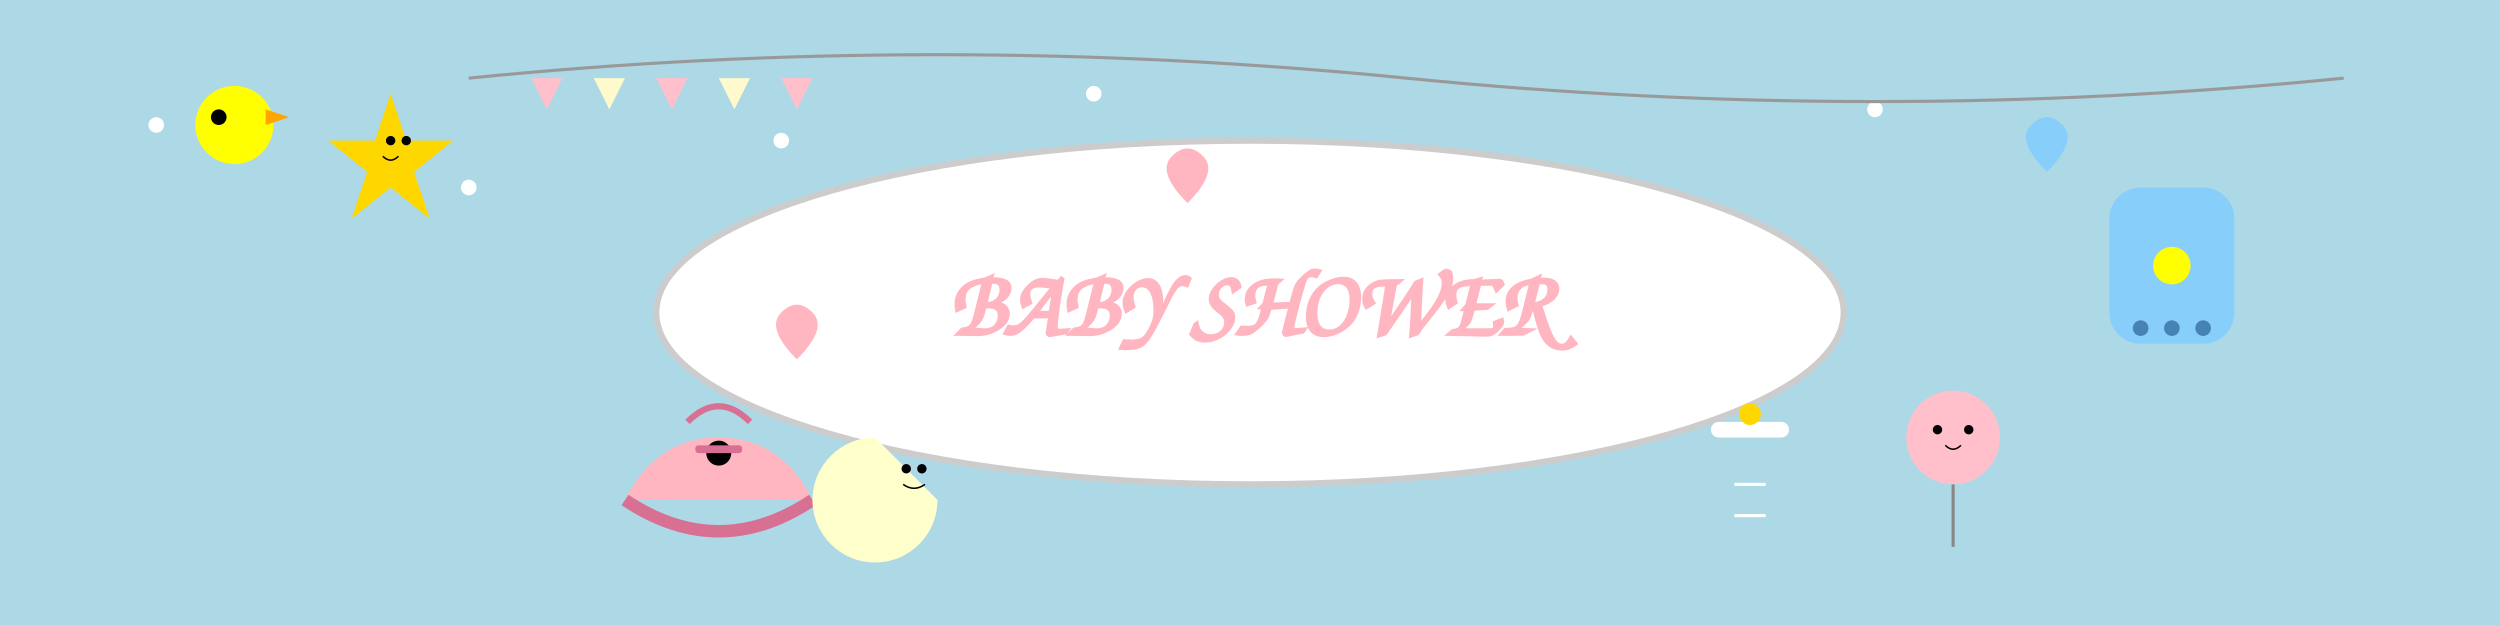
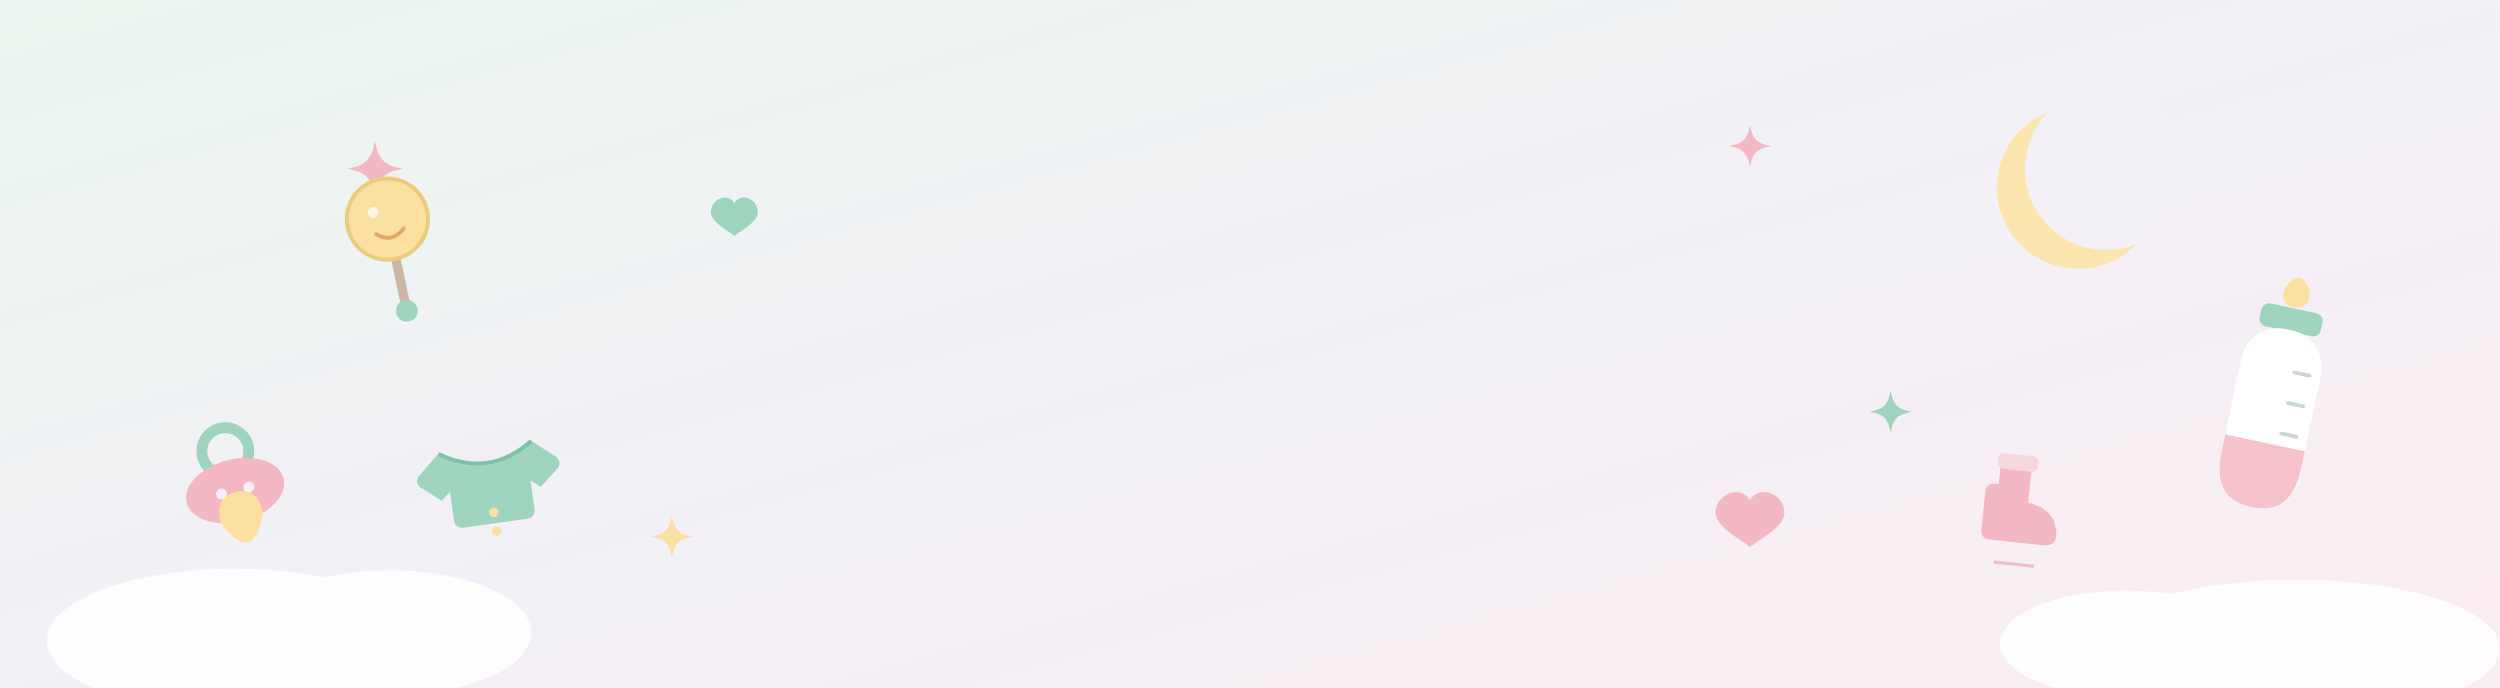
- <svg xmlns="http://www.w3.org/2000/svg" width="1600" height="400" viewBox="0 0 1600 400">
-   <rect width="1600" height="400" fill="#add8e6" />
-   <circle cx="100" cy="80" r="5" fill="white" />
-   <circle cx="300" cy="120" r="5" fill="white" />
-   <circle cx="500" cy="90" r="5" fill="white" />
-   <circle cx="700" cy="60" r="5" fill="white" />
-   <circle cx="900" cy="110" r="5" fill="white" />
-   <circle cx="1200" cy="70" r="5" fill="white" />
-   <circle cx="1400" cy="130" r="5" fill="white" />
-   <ellipse cx="800" cy="200" rx="380" ry="110" fill="white" stroke="#ccc" stroke-width="4" />
-   <text x="800" y="215" font-size="60" font-family="Comic Sans MS" fill="#ffb6c1" text-anchor="middle" font-weight="bold">
-     BABY SHOWER
-   </text>
-   <path d="M300 50 Q600 20 900 50 Q1200 80 1500 50" stroke="#999" stroke-width="2" fill="none" />
-   <polygon points="340,50 360,50 350,70" fill="#ffc0cb" />
-   <polygon points="380,50 400,50 390,70" fill="#fffacd" />
-   <polygon points="420,50 440,50 430,70" fill="#ffc0cb" />
-   <polygon points="460,50 480,50 470,70" fill="#fffacd" />
-   <polygon points="500,50 520,50 510,70" fill="#ffc0cb" />
-   <circle cx="150" cy="80" r="25" fill="yellow" />
-   <polygon points="170,80 185,75 170,70" fill="orange" />
-   <circle cx="140" cy="75" r="5" fill="black" />
-   <polygon points="250,60 260,90 290,90 265,110 275,140 250,120 225,140 235,110 210,90 240,90" fill="gold" />
-   <circle cx="250" cy="90" r="3" fill="black" />
-   <circle cx="260" cy="90" r="3" fill="black" />
-   <path d="M245 100 Q250 105 255 100" stroke="black" fill="none" />
-   <rect x="1350" y="120" width="80" height="100" rx="20" ry="20" fill="#87CEFA" />
-   <circle cx="1390" cy="170" r="12" fill="yellow" />
-   <circle cx="1370" cy="210" r="5" fill="#4682B4" />
-   <circle cx="1390" cy="210" r="5" fill="#4682B4" />
-   <circle cx="1410" cy="210" r="5" fill="#4682B4" />
-   <path d="M400 320 Q420 280 460 280 Q500 280 520 320 Z" fill="#ffb6c1" />
-   <circle cx="460" cy="290" r="8" fill="black" />
-   <path d="M440 270 Q460 250 480 270" stroke="#d87093" stroke-width="4" fill="none" />
-   <rect x="445" y="285" width="30" height="5" rx="2" ry="2" fill="#d87093" />
-   <path d="M400 320 Q460 360 520 320" stroke="#d87093" stroke-width="8" fill="none" />
-   <path d="M600 320 A40 40 0 1 1 560 280" fill="#ffffcc" />
-   <circle cx="580" cy="300" r="3" fill="black" />
-   <circle cx="590" cy="300" r="3" fill="black" />
-   <path d="M578 310 Q585 315 592 310" stroke="black" fill="none" />
-   <circle cx="1250" cy="280" r="30" fill="#ffc0cb" />
-   <line x1="1250" y1="310" x2="1250" y2="350" stroke="#888" stroke-width="2" />
-   <circle cx="1240" cy="275" r="3" fill="black" />
-   <circle cx="1260" cy="275" r="3" fill="black" />
-   <path d="M1245 285 Q1250 290 1255 285" stroke="black" fill="none" />
-   <rect x="1100" y="280" width="40" height="80" rx="10" ry="10" fill="#add8e6" />
-   <rect x="1095" y="270" width="50" height="10" rx="5" ry="5" fill="white" />
-   <circle cx="1120" cy="265" r="7" fill="#ffd700" />
-   <line x1="1110" y1="310" x2="1130" y2="310" stroke="white" stroke-width="2" />
-   <line x1="1110" y1="330" x2="1130" y2="330" stroke="white" stroke-width="2" />
-   <path d="M750 100 Q760 90 770 100 Q780 110 760 130 Q740 110 750 100" fill="#ffb6c1" />
-   <path d="M1300 80 Q1310 70 1320 80 Q1330 90 1310 110 Q1290 90 1300 80" fill="#87CEFA" />
-   <path d="M500 200 Q510 190 520 200 Q530 210 510 230 Q490 210 500 200" fill="#ffb6c1" />
+ <svg xmlns="http://www.w3.org/2000/svg" width="1600" height="440" viewBox="0 0 1600 440">
+   <defs>
+     <linearGradient id="bsBg" x1="0%" y1="0%" x2="100%" y2="100%">
+       <stop offset="0%" stop-color="#EAF6EF" />
+       <stop offset="55%" stop-color="#F3F0F7" />
+       <stop offset="100%" stop-color="#FBEEF1" />
+     </linearGradient>
+     <style>
+       @keyframes floaty { 0%,100% { transform: translateY(0); } 50% { transform: translateY(-9px); } }
+       @keyframes floaty2 { 0%,100% { transform: translateY(0); } 50% { transform: translateY(-14px); } }
+       @keyframes sway { 0%,100% { transform: rotate(-3deg); } 50% { transform: rotate(3deg); } }
+       @keyframes twinkle { 0%,100% { opacity: .35; transform: scale(.85); } 50% { opacity: 1; transform: scale(1.1); } }
+     </style>
+   </defs>
+   <rect width="1600" height="440" fill="url(#bsBg)" />
+   <g style="animation:floaty 7s ease-in-out infinite;">
+     <circle cx="1330" cy="120" r="52" fill="#FBE6B0" />
+     <circle cx="1348" cy="108" r="52" fill="#F3F0F7" />
+   </g>
+   <g fill="#F4B8C4">
+     <path style="animation:twinkle 4s ease-in-out infinite" d="M240 90c2 12 6 16 18 18-12 2-16 6-18 18-2-12-6-16-18-18 12-2 16-6 18-18z" />
+     <path style="animation:twinkle 3.4s ease-in-out .6s infinite" d="M1210 250c1.6 9 4.5 12 13.5 13.5-9 1.6-12 4.5-13.5 13.5-1.6-9-4.5-12-13.5-13.5 9-1.6 12-4.5 13.5-13.5z" fill="#9FD4BE" />
+     <path style="animation:twinkle 4.6s ease-in-out .3s infinite" d="M430 330c1.6 9 4.5 12 13.5 13.5-9 1.6-12 4.5-13.5 13.5-1.6-9-4.5-12-13.5-13.5 9-1.6 12-4.5 13.5-13.5z" fill="#FBE0A2" />
+     <path style="animation:twinkle 3.8s ease-in-out .9s infinite" d="M1120 80c1.6 9 4.5 12 13.5 13.5-9 1.6-12 4.5-13.5 13.5-1.6-9-4.5-12-13.5-13.5 9-1.6 12-4.5 13.5-13.5z" />
+   </g>
+   <g fill="#ffffff" opacity=".85">
+     <ellipse cx="150" cy="410" rx="120" ry="46" />
+     <ellipse cx="250" cy="405" rx="90" ry="40" />
+     <ellipse cx="1470" cy="415" rx="130" ry="44" />
+     <ellipse cx="1360" cy="412" rx="80" ry="34" />
+   </g>
+   <g style="animation:floaty 6.5s ease-in-out infinite; transform-origin:150px 312px;">
+     <g transform="translate(150,312) rotate(-14)">
+       <circle cx="0" cy="-24" r="15" fill="none" stroke="#9FD4BE" stroke-width="7" />
+       <ellipse cx="0" cy="2" rx="32" ry="20" fill="#F4B8C4" />
+       <circle cx="-9" cy="2" r="3.5" fill="#F3F0F7" />
+       <circle cx="9" cy="2" r="3.5" fill="#F3F0F7" />
+       <path d="M-14 20 q14 32 28 0 q0 -17 -14 -17 q-14 0 -14 17z" fill="#FBE0A2" />
+     </g>
+   </g>
+   <g style="animation:floaty2 7.5s ease-in-out .4s infinite; transform-origin:1455px 258px;">
+     <g transform="translate(1455,258) rotate(12)">
+       <path d="M-8 -74 q8 -16 16 0 q2 11 -8 11 q-10 0 -8 -11z" fill="#FBE0A2" />
+       <rect x="-20" y="-62" width="40" height="15" rx="5" fill="#9FD4BE" />
+       <rect x="-26" y="-48" width="52" height="116" rx="24" fill="#ffffff" />
+       <path d="M-26 38 q0 30 26 30 q26 0 26 -30 v-12 h-52z" fill="#F4B8C4" opacity=".85" />
+       <g stroke="#CBD8D0" stroke-width="2.5" stroke-linecap="round">
+         <line x1="9" y1="-22" x2="19" y2="-22" />
+         <line x1="9" y1="-2" x2="19" y2="-2" />
+         <line x1="9" y1="18" x2="19" y2="18" />
+       </g>
+     </g>
+   </g>
+   <g style="animation:floaty 7s ease-in-out .2s infinite; transform-origin:315px 320px;">
+     <g transform="translate(315,320) rotate(-8)">
+       <path d="M-30 -34 q30 20 60 0 l14 12 q4 4 0 8 l-12 10 -6 -5 v18 q0 6 -6 6 h-40 q-6 0 -6 -6 v-18 l-6 5 -12 -10 q-4 -4 0 -8 z" fill="#9FD4BE" />
+       <path d="M-30 -34 q30 20 60 0" fill="none" stroke="#7FC0AA" stroke-width="2.5" />
+       <circle cx="0" cy="8" r="3" fill="#FBE0A2" />
+       <circle cx="0" cy="20" r="3" fill="#FBE0A2" />
+     </g>
+   </g>
+   <g style="animation:floaty2 8s ease-in-out .6s infinite; transform-origin:1300px 322px;">
+     <g transform="translate(1300,322) rotate(6)">
+       <path d="M-22 -26 h20 v26 q18 2 20 18 q1 8 -8 8 h-34 q-6 0 -6 -6 v-24 q0 -6 6 -6 h2 z" fill="#F4B8C4" />
+       <rect x="-24" y="-30" width="26" height="10" rx="4" fill="#F7D7DE" />
+       <path d="M-20 40 h26" stroke="#E79FAE" stroke-width="2" opacity=".6" />
+     </g>
+   </g>
+   <g style="animation:sway 5.5s ease-in-out infinite; transform-origin:250px 150px;">
+     <g transform="translate(250,150) rotate(-12)">
+       <line x1="0" y1="6" x2="0" y2="46" stroke="#CBB7A6" stroke-width="6" stroke-linecap="round" />
+       <circle cx="0" cy="50" r="7" fill="#9FD4BE" />
+       <circle cx="0" cy="-10" r="26" fill="#FBE0A2" />
+       <circle cx="0" cy="-10" r="26" fill="none" stroke="#EBCB7C" stroke-width="2.5" />
+       <circle cx="-8" cy="-16" r="3.5" fill="#fff" opacity=".7" />
+       <path d="M-9 -2 q9 8 18 0" fill="none" stroke="#E0A96A" stroke-width="2.5" stroke-linecap="round" />
+     </g>
+   </g>
+   <path style="animation:twinkle 4s ease-in-out .4s infinite" d="M1120 320 c -6 -10 -22 -4 -22 8 c 0 9 14 16 22 22 c 8 -6 22 -13 22 -22 c 0 -12 -16 -18 -22 -8z" fill="#F4B8C4" />
+   <path style="animation:twinkle 3.6s ease-in-out .9s infinite" d="M470 130 c -4 -7 -15 -3 -15 6 c 0 6 10 11 15 15 c 5 -4 15 -9 15 -15 c 0 -9 -11 -13 -15 -6z" fill="#9FD4BE" />
</svg>
